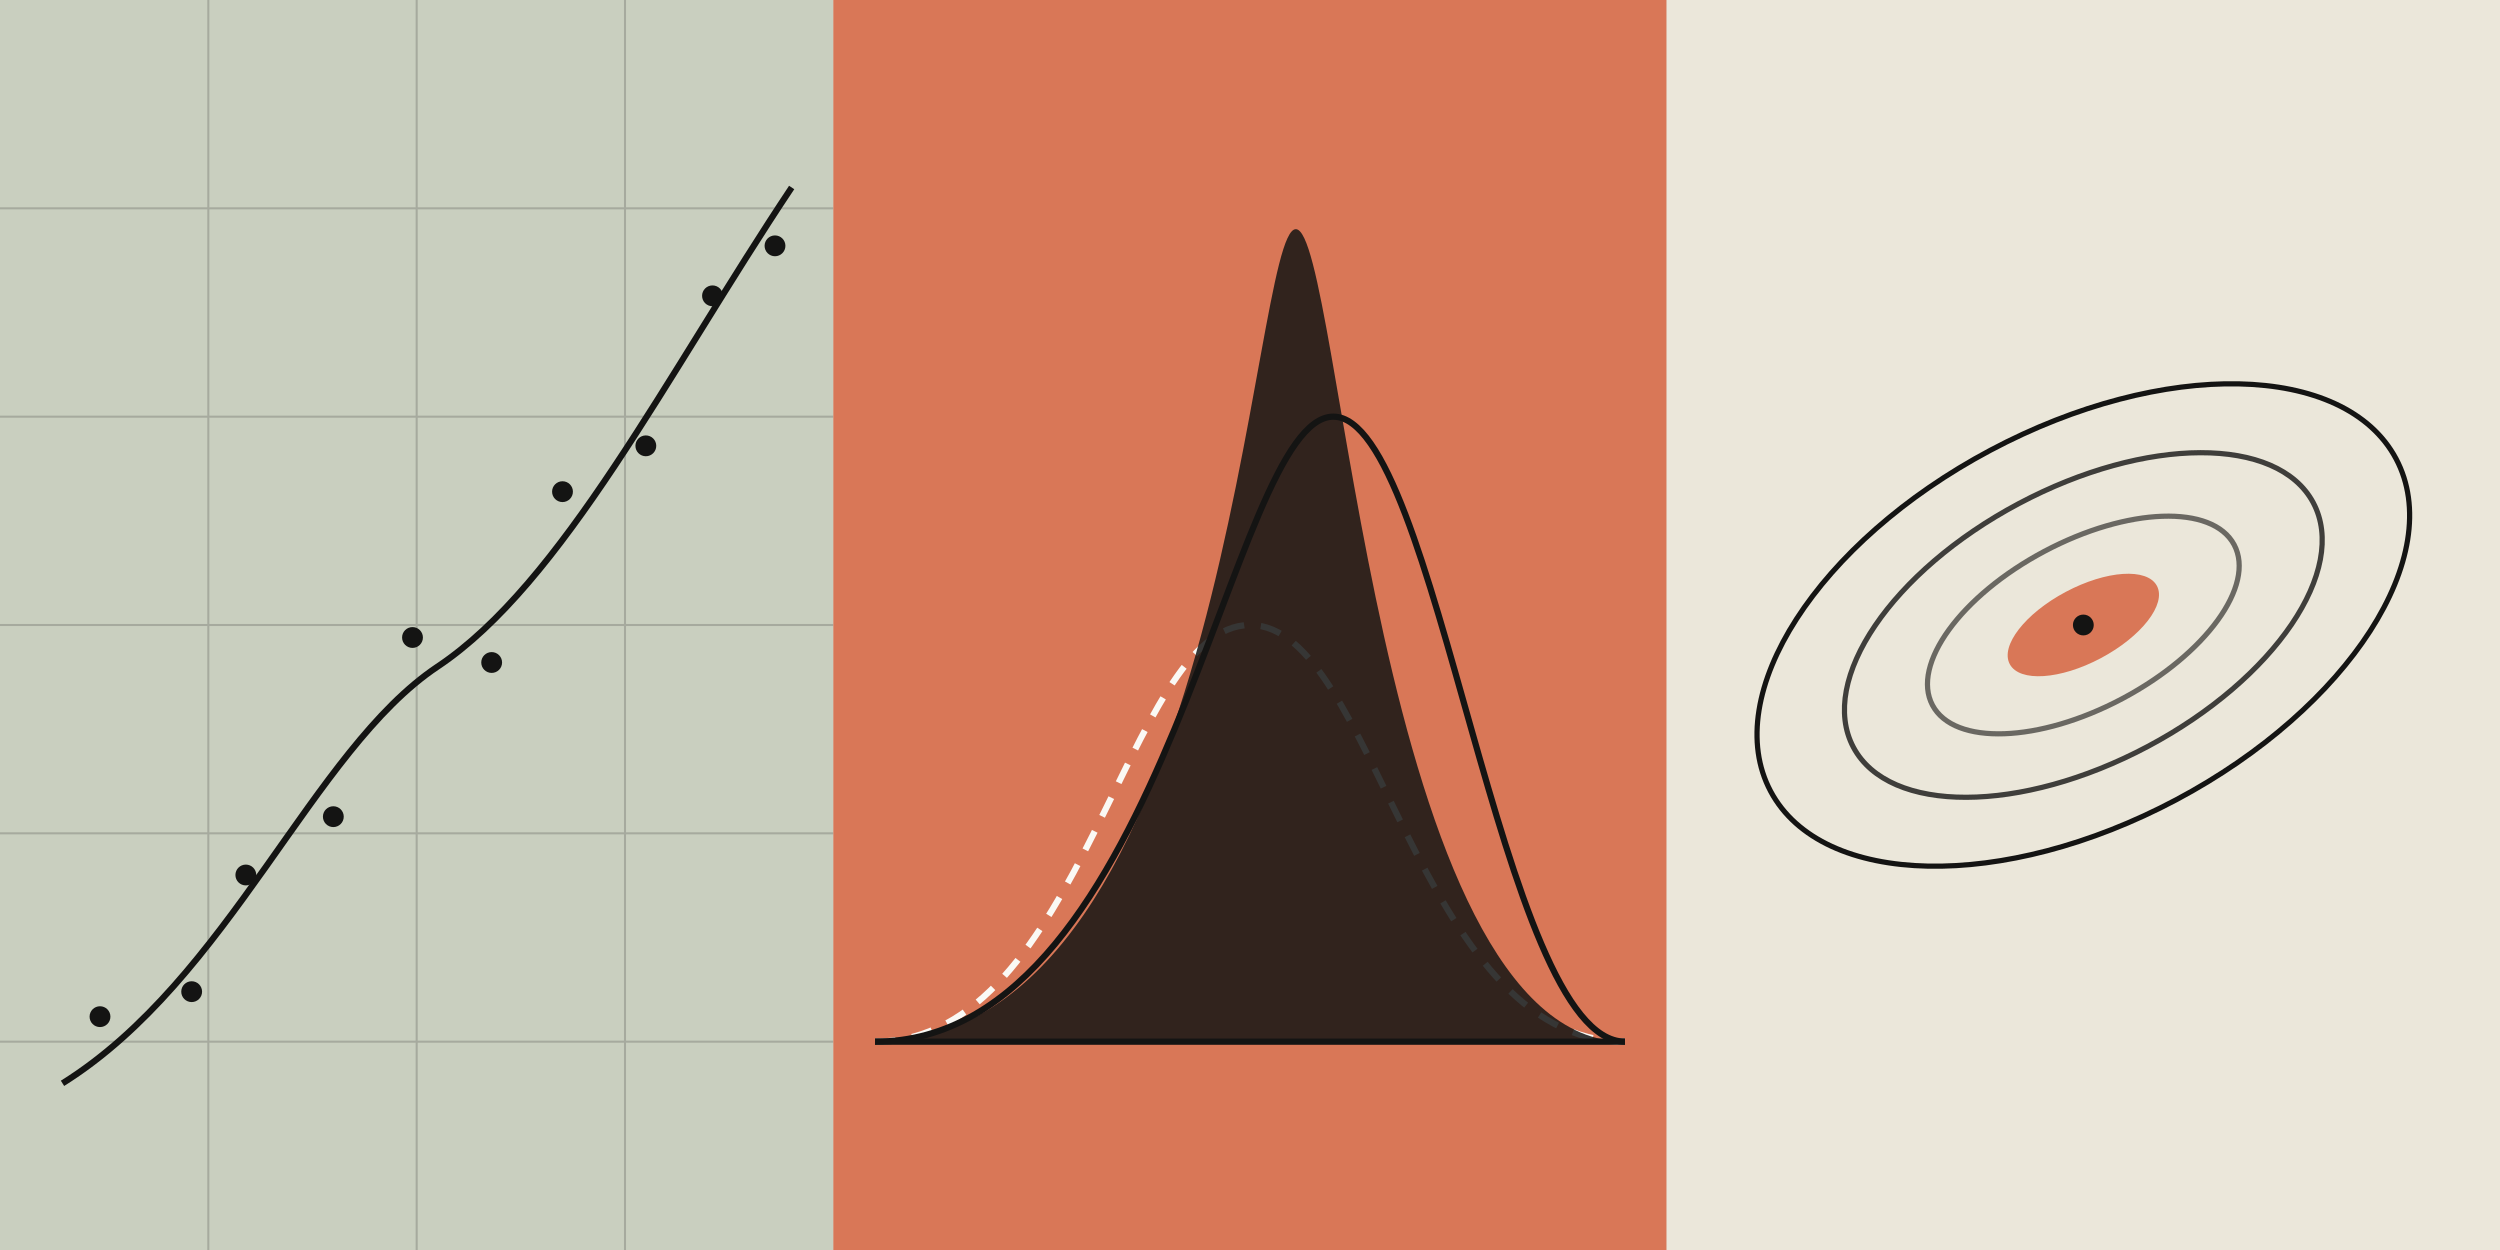
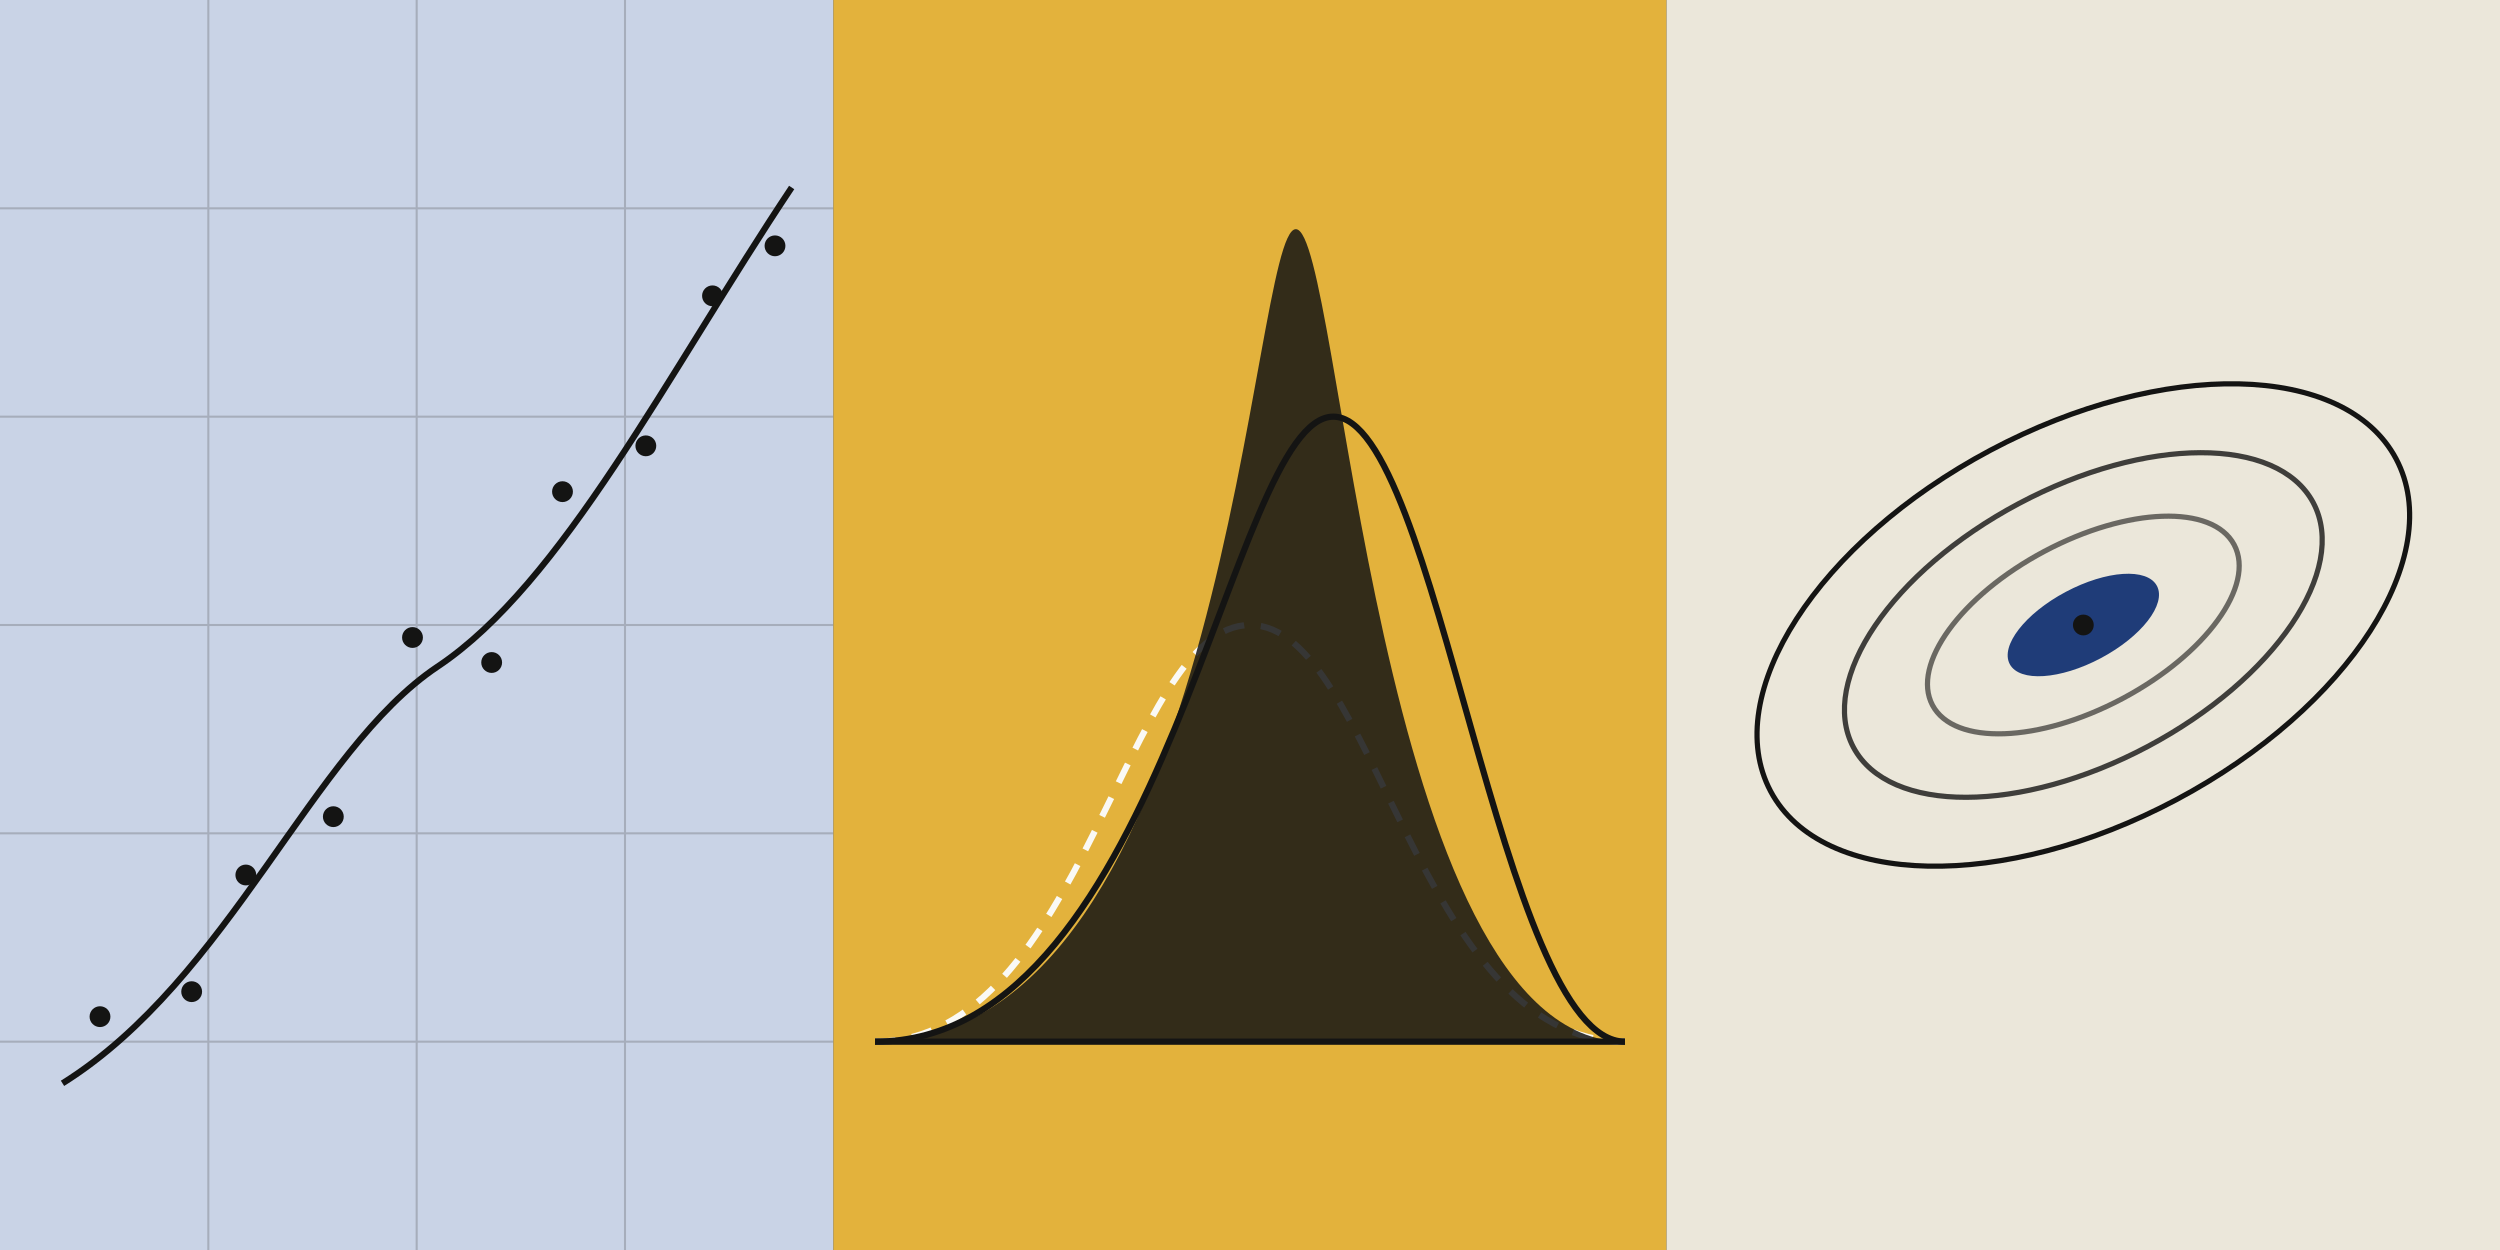
<svg xmlns="http://www.w3.org/2000/svg" viewBox="0 0 1200 600" role="img" aria-label="Prior, measurement and posterior distributions over a noisy trajectory">
-   <rect width="1200" height="600" fill="#d7dccf" />
-   <rect x="0" y="0" width="400" height="600" fill="#c9cfbf" />
+   <rect width="1200" height="600" fill="#2a4a8a" />
+   <rect x="0" y="0" width="400" height="600" fill="#c9d3e6" />
  <g stroke="#3d3d3a" stroke-width="1" opacity="0.25">
    <path d="M0 100H400M0 200H400M0 300H400M0 400H400M0 500H400M100 0V600M200 0V600M300 0V600" />
  </g>
  <path d="M30 520 C 110 470, 150 360, 210 320 S 320 180, 380 90" fill="none" stroke="#141413" stroke-width="3" />
  <g fill="#141413">
    <circle cx="48" cy="488" r="5" />
    <circle cx="92" cy="476" r="5" />
    <circle cx="118" cy="420" r="5" />
    <circle cx="160" cy="392" r="5" />
    <circle cx="198" cy="306" r="5" />
    <circle cx="236" cy="318" r="5" />
    <circle cx="270" cy="236" r="5" />
    <circle cx="310" cy="214" r="5" />
    <circle cx="342" cy="142" r="5" />
    <circle cx="372" cy="118" r="5" />
  </g>
-   <rect x="400" y="0" width="400" height="600" fill="#d97757" />
+   <rect x="400" y="0" width="400" height="600" fill="#e3b23c" />
  <path d="M420 500 C 520 500, 540 300, 600 300 S 680 500, 780 500" fill="none" stroke="#faf9f5" stroke-width="3" stroke-dasharray="10 8" />
  <path d="M420 500 C 560 500, 590 200, 640 200 S 720 500, 780 500" fill="none" stroke="#141413" stroke-width="3" />
  <path d="M420 500 C 590 500, 600 110, 622 110 S 660 500, 780 500" fill="#141413" fill-opacity="0.85" />
  <line x1="420" y1="500" x2="780" y2="500" stroke="#141413" stroke-width="3" />
  <rect x="800" y="0" width="400" height="600" fill="#ebe7da" />
  <g fill="none" stroke="#141413" stroke-width="2.5">
    <ellipse cx="1000" cy="300" rx="170" ry="95" transform="rotate(-28 1000 300)" />
    <ellipse cx="1000" cy="300" rx="125" ry="66" transform="rotate(-28 1000 300)" opacity="0.8" />
    <ellipse cx="1000" cy="300" rx="82" ry="40" transform="rotate(-28 1000 300)" opacity="0.6" />
  </g>
-   <ellipse cx="1000" cy="300" rx="40" ry="18" transform="rotate(-28 1000 300)" fill="#d97757" />
+   <ellipse cx="1000" cy="300" rx="40" ry="18" transform="rotate(-28 1000 300)" fill="#1f3c78" />
  <circle cx="1000" cy="300" r="5" fill="#141413" />
</svg>
